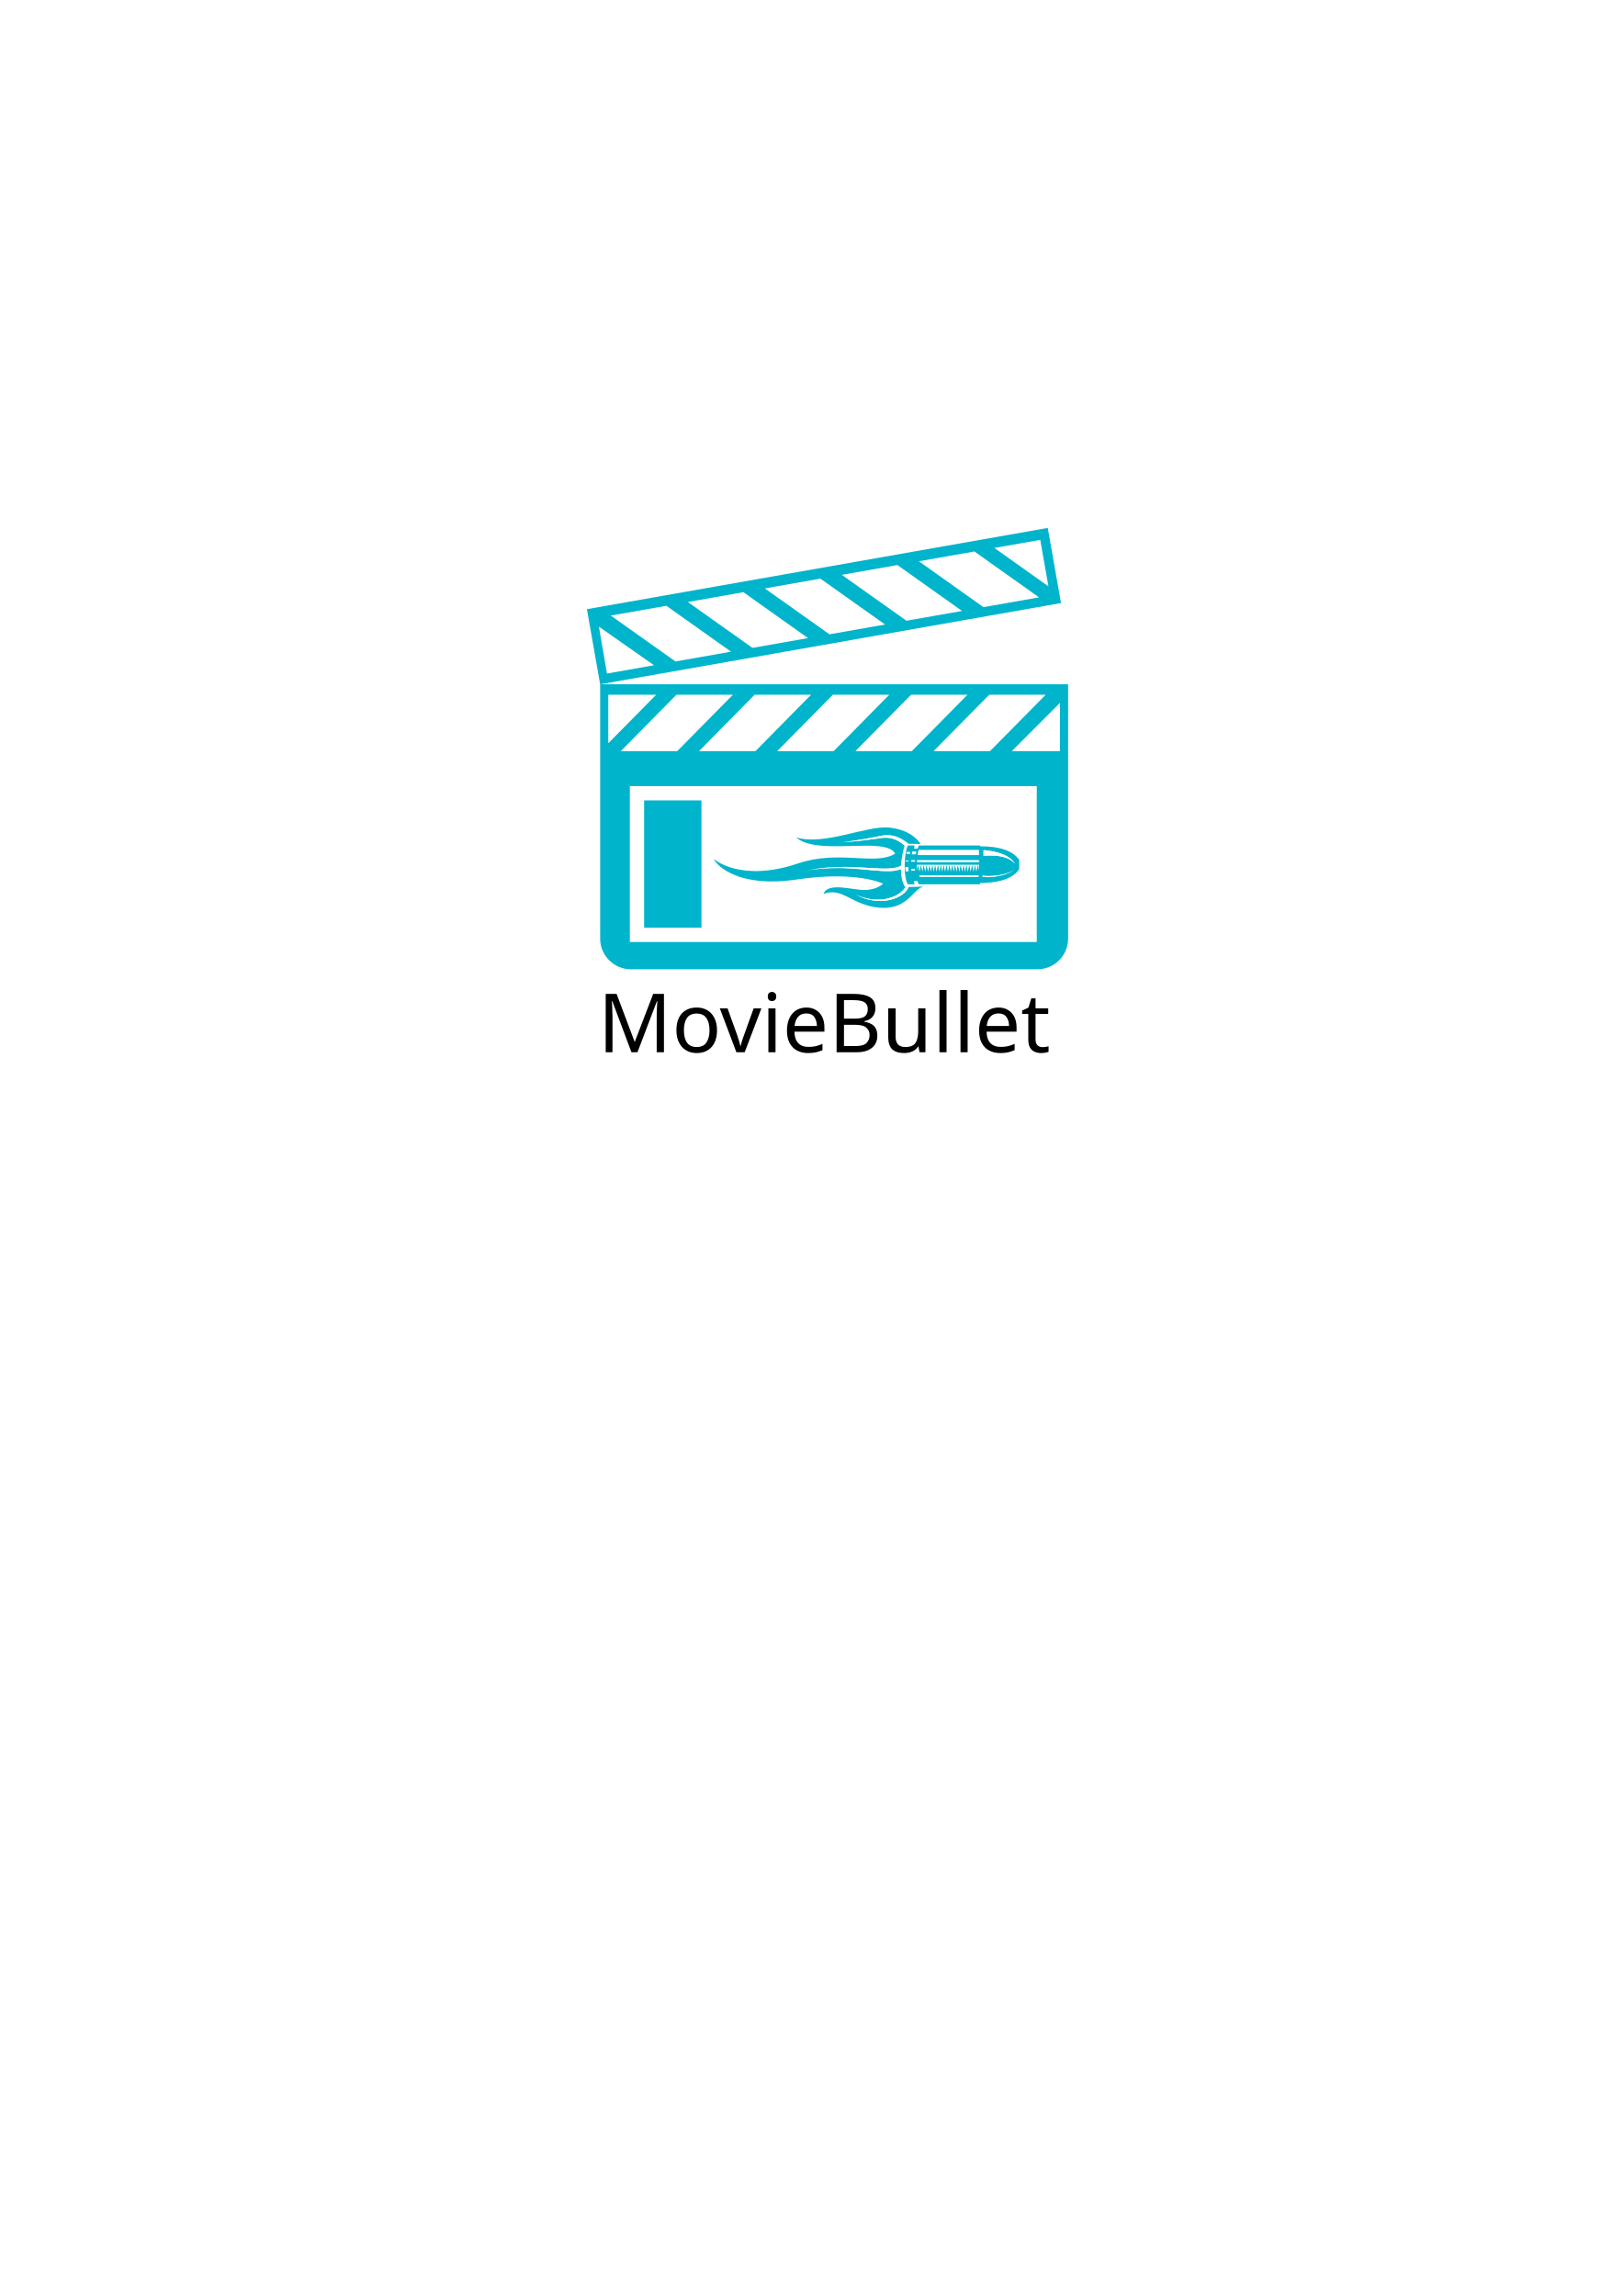
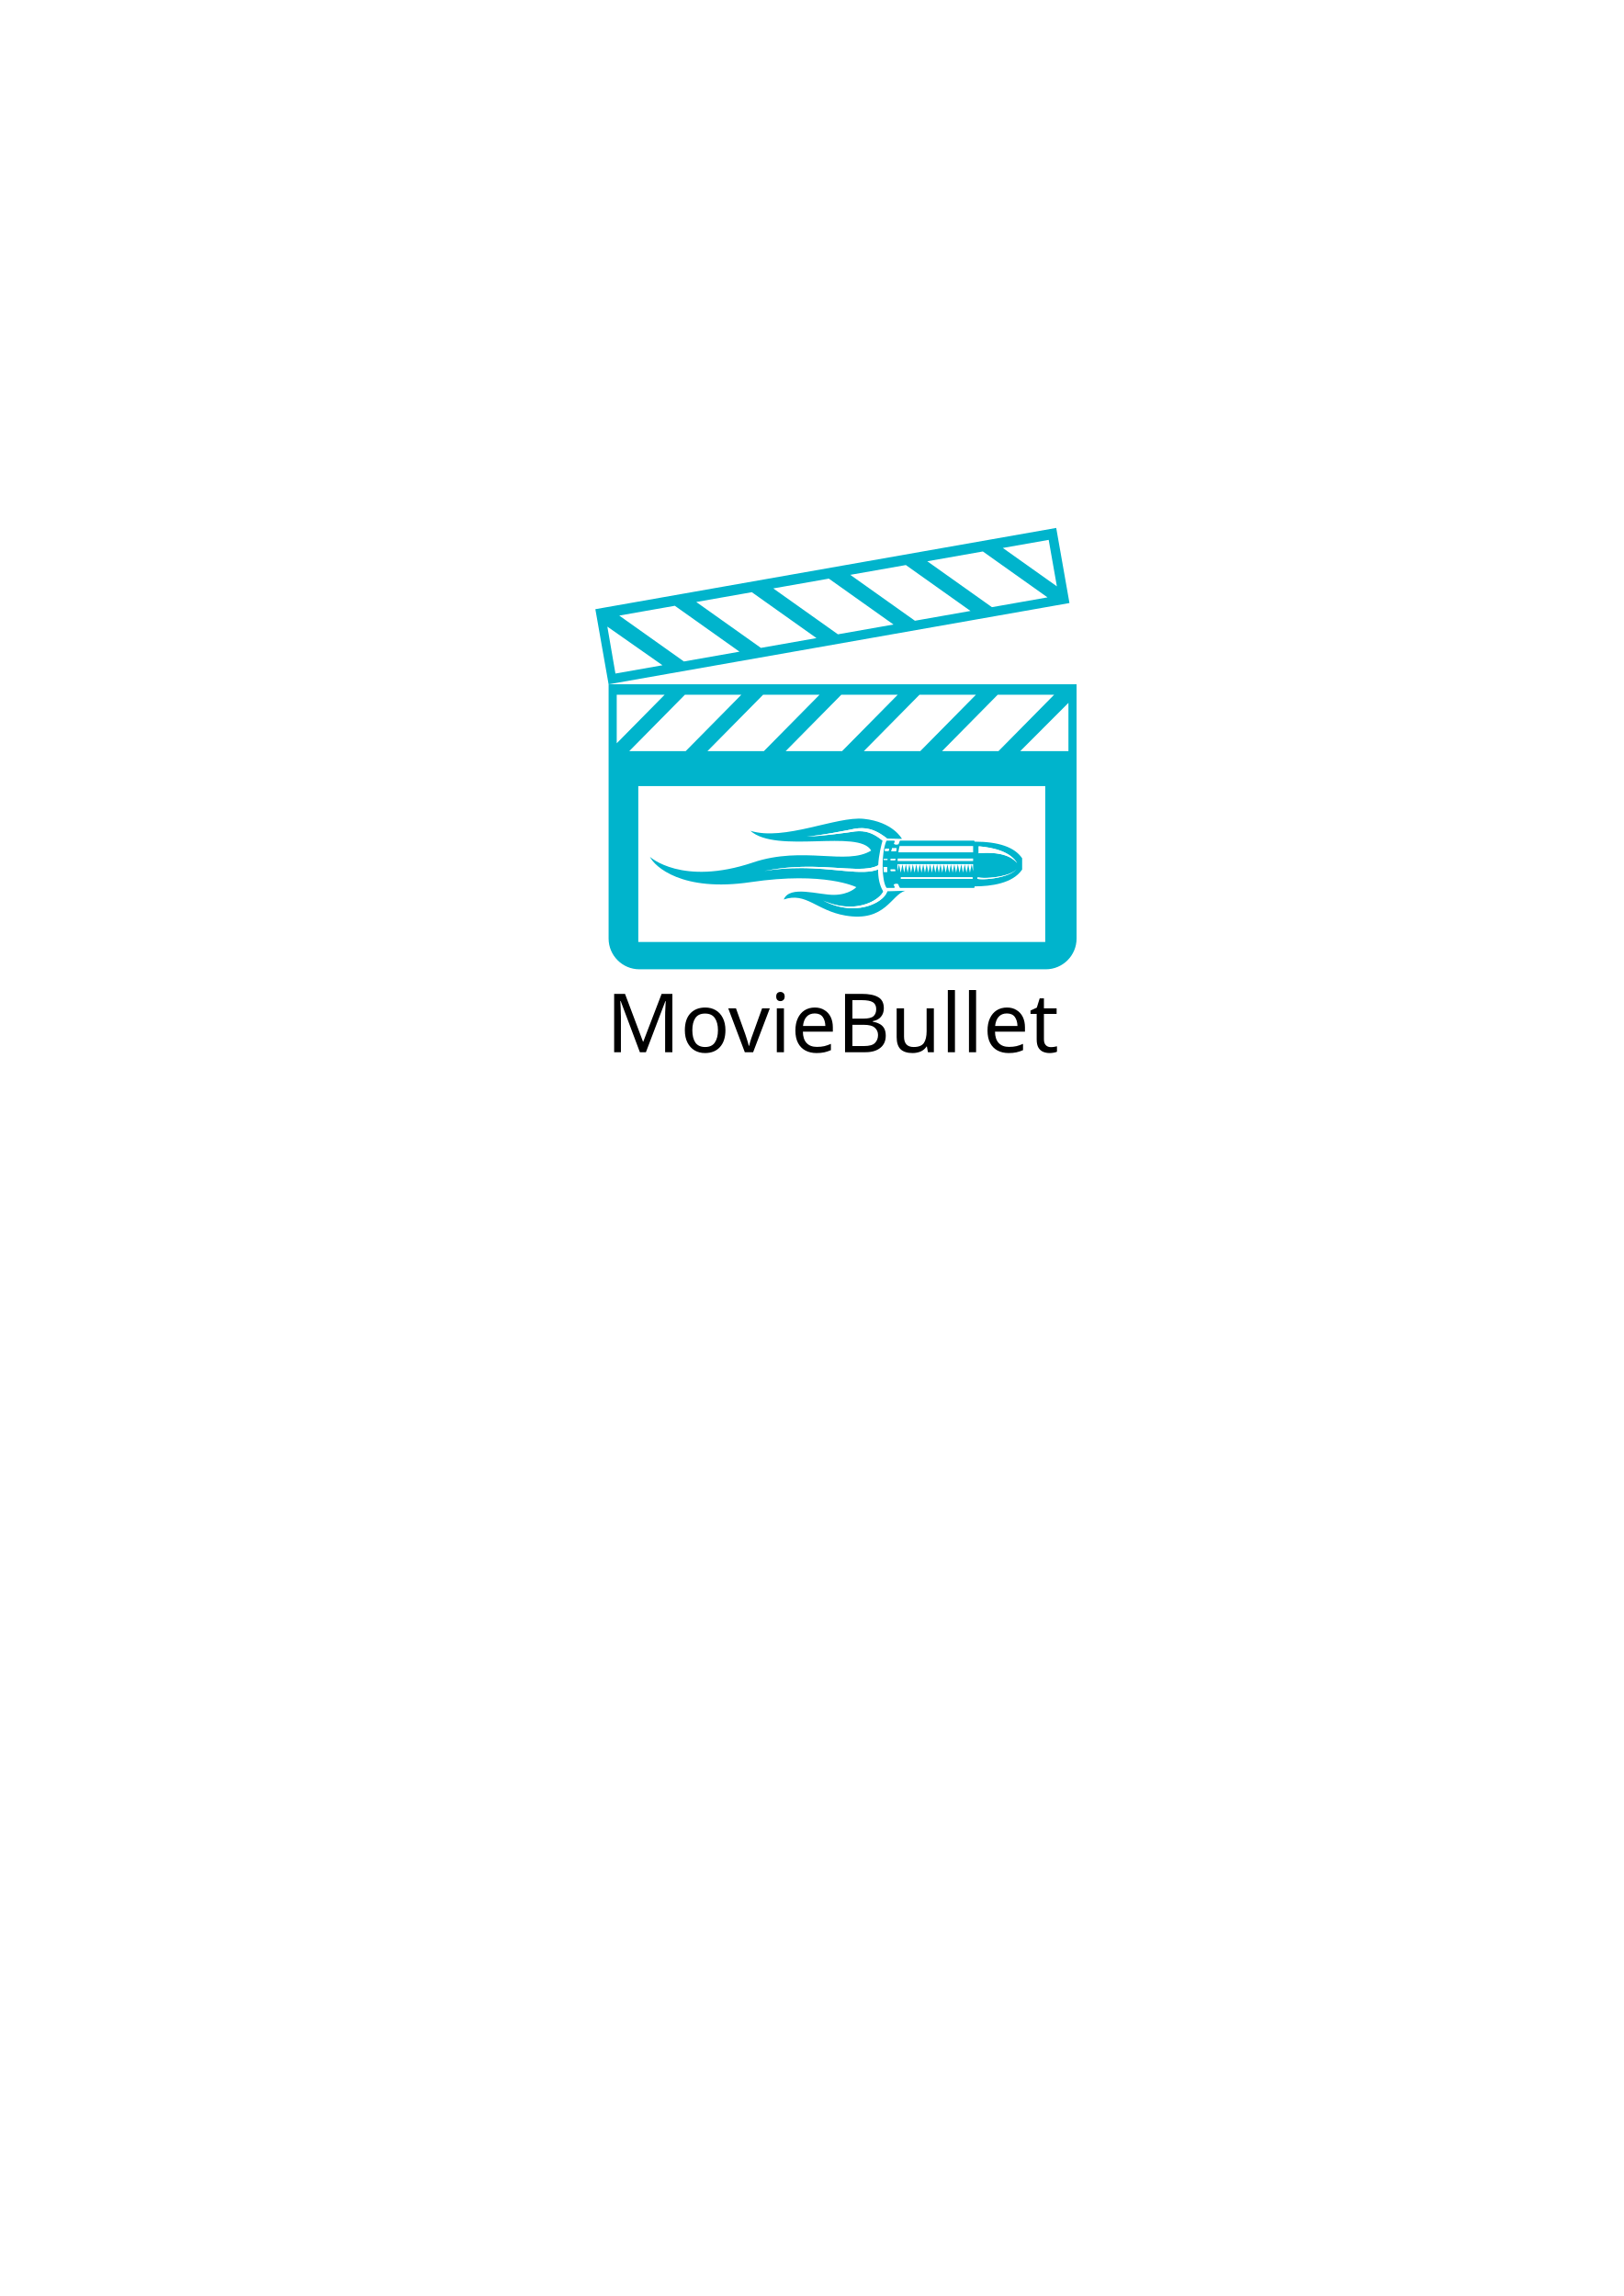
<svg xmlns="http://www.w3.org/2000/svg" width="793.701" height="1122.52" viewBox="0 0 210 297" version="1.1" id="svg5">
  <defs id="defs2" />
  <g id="layer1">
-     <g id="g935" transform="matrix(1.087511,0,0,1.143885,-10.6861,-20.67615)">
+     <g id="g935" transform="matrix(1.324306,0,0,1.392955,-41.33907,-49.61548)">
      <path d="m 104.751,115.712 c 4.928,-1.575 9.135,0.306 11.544,-1.107 -1.181,-2.017 -9.245,0.333 -11.795,-1.837 3.303,0.99 8.42,-1.373 11.067,-1.109 2.876,0.286 3.733,1.86 3.733,1.86 l -1.488,-0.029 0.018,-0.023 c 0,0 -0.025,-0.018 -0.073,-0.052 -0.049,-0.034 -0.115,-0.084 -0.212,-0.147 -0.094,-0.064 -0.21,-0.137 -0.345,-0.217 -0.137,-0.077 -0.294,-0.164 -0.474,-0.24 -0.088,-0.041 -0.186,-0.074 -0.285,-0.112 -0.101,-0.031 -0.205,-0.066 -0.316,-0.089 -0.219,-0.051 -0.456,-0.086 -0.7,-0.088 -0.244,-0.004 -0.494,0.016 -0.742,0.055 -0.25,0.044 -0.489,0.097 -0.734,0.143 -0.977,0.186 -1.962,0.343 -2.701,0.446 -0.37,0.051 -0.679,0.088 -0.896,0.107 -0.108,0.011 -0.194,0.013 -0.252,0.015 -0.058,-7.6e-4 -0.089,-0.002 -0.089,-0.002 0,0 0.031,0.002 0.089,0.006 0.058,0.001 0.144,0.003 0.253,-0.002 0.218,-0.007 0.53,-0.027 0.903,-0.058 0.746,-0.064 1.738,-0.168 2.729,-0.301 0.248,-0.033 0.498,-0.074 0.733,-0.102 0.238,-0.024 0.472,-0.03 0.695,-0.014 0.224,0.014 0.435,0.057 0.629,0.114 0.098,0.026 0.19,0.063 0.28,0.096 0.088,0.039 0.173,0.073 0.252,0.115 0.16,0.078 0.3,0.165 0.423,0.244 0.122,0.081 0.227,0.155 0.31,0.218 0.037,0.027 0.071,0.053 0.101,0.077 -0.118,0.388 -0.369,1.304 -0.426,2.294 -0.045,0.023 -0.095,0.05 -0.161,0.074 -0.034,0.014 -0.07,0.028 -0.108,0.043 -0.039,0.012 -0.08,0.025 -0.123,0.038 -0.084,0.03 -0.182,0.046 -0.284,0.072 -0.208,0.038 -0.447,0.07 -0.712,0.086 -0.265,0.014 -0.555,0.018 -0.863,0.012 -0.308,-0.007 -0.634,-0.021 -0.971,-0.04 -0.675,-0.037 -1.397,-0.086 -2.121,-0.116 -0.361,-0.016 -0.724,-0.026 -1.08,-0.03 -0.178,-0.001 -0.355,-0.004 -0.53,-0.001 -0.175,5e-4 -0.347,0.003 -0.517,0.008 -0.339,0.008 -0.667,0.024 -0.978,0.044 -0.155,0.008 -0.306,0.022 -0.452,0.034 -0.146,0.011 -0.286,0.025 -0.421,0.04 -0.27,0.026 -0.516,0.062 -0.735,0.089 -0.218,0.034 -0.408,0.063 -0.564,0.088 -0.311,0.057 -0.489,0.089 -0.489,0.089 0,0 0.179,-0.027 0.491,-0.074 0.157,-0.019 0.347,-0.043 0.566,-0.07 0.219,-0.021 0.466,-0.049 0.736,-0.067 0.135,-0.011 0.275,-0.021 0.421,-0.027 0.146,-0.008 0.296,-0.017 0.451,-0.02 0.31,-0.011 0.637,-0.016 0.975,-0.014 0.169,1.3e-4 0.341,0.003 0.515,0.008 0.174,0.003 0.35,0.011 0.527,0.018 0.354,0.015 0.714,0.037 1.074,0.063 0.72,0.052 1.438,0.123 2.114,0.181 0.338,0.029 0.666,0.053 0.979,0.07 0.313,0.016 0.61,0.021 0.886,0.015 0.276,-0.008 0.531,-0.033 0.758,-0.068 0.113,-0.024 0.219,-0.039 0.316,-0.069 0.049,-0.013 0.095,-0.026 0.14,-0.039 0.044,-0.016 0.086,-0.031 0.125,-0.045 0.008,-0.003 0.017,-0.006 0.025,-0.009 -0.002,0.733 0.122,1.473 0.5,2.041 l 0.011,-2.6e-4 c -0.009,0.019 -0.02,0.041 -0.031,0.063 -0.041,0.068 -0.095,0.151 -0.176,0.239 -0.08,0.087 -0.178,0.182 -0.299,0.274 -0.12,0.091 -0.256,0.185 -0.411,0.269 -0.154,0.084 -0.321,0.167 -0.502,0.235 -0.18,0.069 -0.371,0.133 -0.57,0.179 -0.098,0.027 -0.2,0.044 -0.302,0.066 -0.102,0.015 -0.205,0.036 -0.308,0.046 l -0.155,0.018 -0.156,0.011 c -0.104,0.009 -0.207,0.009 -0.31,0.012 -0.103,0.002 -0.205,-0.003 -0.306,-0.005 -0.101,-0.007 -0.201,-0.012 -0.299,-0.021 -0.098,-0.012 -0.194,-0.021 -0.288,-0.034 -0.094,-0.015 -0.186,-0.029 -0.275,-0.045 -0.088,-0.018 -0.175,-0.036 -0.258,-0.053 -0.083,-0.021 -0.163,-0.041 -0.239,-0.06 -0.077,-0.018 -0.149,-0.043 -0.218,-0.063 -0.069,-0.022 -0.135,-0.039 -0.196,-0.061 -0.121,-0.044 -0.229,-0.078 -0.314,-0.113 -0.172,-0.069 -0.27,-0.109 -0.27,-0.109 0,0 0.096,0.045 0.264,0.123 0.084,0.039 0.19,0.079 0.309,0.13 0.06,0.026 0.125,0.046 0.193,0.072 0.069,0.024 0.14,0.053 0.216,0.075 0.076,0.024 0.156,0.048 0.238,0.073 0.083,0.022 0.17,0.044 0.258,0.068 0.089,0.021 0.181,0.04 0.276,0.06 0.095,0.019 0.192,0.033 0.291,0.05 0.099,0.014 0.201,0.025 0.303,0.038 0.103,0.007 0.207,0.018 0.313,0.021 0.106,0.003 0.212,0.009 0.319,0.005 l 0.161,-0.003 0.161,-0.01 c 0.108,-0.005 0.215,-0.021 0.322,-0.031 0.106,-0.017 0.213,-0.029 0.317,-0.052 0.21,-0.038 0.413,-0.094 0.607,-0.157 0.195,-0.062 0.377,-0.14 0.547,-0.221 0.17,-0.081 0.324,-0.175 0.462,-0.269 0.138,-0.093 0.256,-0.196 0.356,-0.293 0.1,-0.098 0.176,-0.199 0.234,-0.288 0.027,-0.048 0.051,-0.086 0.07,-0.131 0.009,-0.023 0.018,-0.044 0.025,-0.063 0.007,-0.019 0.015,-0.039 0.017,-0.049 l 0.002,-0.006 1.777,-0.049 c -1.374,0.331 -1.933,2.946 -5.867,2.302 -2.83,-0.463 -3.82,-2.202 -6.011,-1.491 0.573,-1.36 3.411,-0.41 4.914,-0.429 1.503,-0.019 2.171,-0.716 2.171,-0.716 0,0 -3.08,-1.488 -10.328,-0.465 -6.679,0.942 -9.374,-1.448 -9.827,-2.349 0,0 3.125,2.741 10.066,0.523" fill="#e0552d" id="path16473" style="fill:#00b4cc;fill-opacity:1;stroke-width:0.067" />
      <path d="m 117.536,116.593 0.339,-0.007 c -0.024,-0.153 -0.035,-0.304 -0.035,-0.459 h -0.335 c -0.003,0.155 0.008,0.312 0.031,0.466 m 0.357,-1.195 h -0.382 l -0.003,0.072 h 0.378 z m 0.152,-0.971 h -0.372 l -0.047,0.215 h 0.372 z m 0.591,1.078 0.022,-0.143 h -0.445 l -0.024,0.143 z m -0.426,0.998 h 0.447 l -0.034,-0.143 h -0.434 z m 0.568,-2.112 h -0.445 l -0.063,0.286 h 0.445 z m 0.089,2.156 0.145,-0.672 0.169,0.785 0.169,-0.785 0.169,0.785 0.169,-0.785 0.169,0.785 0.169,-0.785 0.169,0.784 0.169,-0.784 0.169,0.785 0.169,-0.785 0.169,0.785 0.169,-0.785 0.169,0.785 0.169,-0.785 0.169,0.785 0.169,-0.785 0.169,0.785 0.169,-0.785 0.169,0.785 0.169,-0.785 0.169,0.784 0.169,-0.784 0.169,0.784 0.169,-0.784 0.169,0.784 0.169,-0.784 0.169,0.785 0.169,-0.785 0.169,0.784 0.169,-0.784 0.169,0.785 0.169,-0.785 0.169,0.785 0.169,-0.785 0.169,0.785 0.169,-0.785 0.169,0.785 0.169,-0.785 0.169,0.785 0.169,-0.785 0.169,0.785 0.169,-0.785 0.143,0.665 v -0.675 h -7.389 c -0.004,0.232 10e-4,0.462 0.015,0.682 m 7.326,0.541 h -7.001 v 0.143 h 7.001 z m 0.048,-1.744 h -7.365 c -0.006,0.078 -0.011,0.156 -0.015,0.235 h 7.379 z m 0,-1.157 h -7.181 c -0.048,0.178 -0.088,0.375 -0.12,0.584 h 7.301 z m 0.462,3.05 c 0.03,0.005 0.074,0.01 0.13,0.015 0.112,0.01 0.271,0.017 0.461,0.013 0.38,-0.007 0.883,-0.056 1.378,-0.154 0.494,-0.096 0.981,-0.24 1.318,-0.412 0.085,-0.042 0.159,-0.087 0.223,-0.129 0.031,-0.022 0.06,-0.043 0.087,-0.063 0.025,-0.022 0.049,-0.041 0.069,-0.059 0.039,-0.039 0.069,-0.07 0.086,-0.094 0.018,-0.023 0.028,-0.036 0.028,-0.036 0,0 -0.01,0.012 -0.029,0.035 -0.018,0.024 -0.049,0.053 -0.089,0.091 -0.021,0.017 -0.045,0.036 -0.071,0.056 -0.027,0.018 -0.057,0.038 -0.088,0.059 -0.065,0.039 -0.14,0.081 -0.226,0.119 -0.34,0.158 -0.828,0.285 -1.321,0.361 -0.493,0.079 -0.993,0.11 -1.365,0.104 -0.186,-0.003 -0.34,-0.015 -0.446,-0.029 -0.053,-0.007 -0.094,-0.013 -0.122,-0.019 -0.028,-0.005 -0.043,-0.008 -0.043,-0.008 l -0.026,0.141 c 0,0 0.016,0.003 0.046,0.007 m 3.743,-1.607 c -0.008,-0.011 -0.016,-0.024 -0.025,-0.036 -0.01,-0.012 -0.021,-0.024 -0.032,-0.037 -0.022,-0.026 -0.047,-0.054 -0.073,-0.084 -0.013,-0.015 -0.027,-0.031 -0.041,-0.047 -0.015,-0.015 -0.031,-0.029 -0.047,-0.045 -0.033,-0.031 -0.067,-0.063 -0.102,-0.097 -0.035,-0.035 -0.078,-0.063 -0.119,-0.097 -0.042,-0.032 -0.084,-0.069 -0.132,-0.098 -0.047,-0.031 -0.096,-0.063 -0.146,-0.096 -0.051,-0.031 -0.104,-0.059 -0.158,-0.089 -0.054,-0.032 -0.11,-0.059 -0.168,-0.086 -0.058,-0.026 -0.115,-0.057 -0.176,-0.08 -0.06,-0.024 -0.121,-0.049 -0.182,-0.073 -0.061,-0.024 -0.124,-0.044 -0.186,-0.066 -0.062,-0.022 -0.125,-0.042 -0.189,-0.06 -0.063,-0.018 -0.126,-0.038 -0.189,-0.054 -0.126,-0.031 -0.25,-0.064 -0.371,-0.087 -0.121,-0.027 -0.238,-0.048 -0.35,-0.067 -0.112,-0.021 -0.218,-0.033 -0.316,-0.048 -0.098,-0.015 -0.188,-0.023 -0.268,-0.033 -0.08,-0.01 -0.149,-0.016 -0.207,-0.021 -0.115,-0.01 -0.18,-0.016 -0.18,-0.016 v 0.644 c 0,0 0.062,-0.004 0.171,-0.012 0.054,-0.004 0.121,-0.009 0.197,-0.011 0.076,-0.003 0.162,-0.009 0.255,-0.009 0.093,-7.6e-4 0.195,-0.005 0.302,-0.002 0.107,7.6e-4 0.22,0.003 0.337,0.01 0.117,0.004 0.237,0.017 0.359,0.027 0.061,0.006 0.122,0.015 0.184,0.023 0.062,0.007 0.123,0.016 0.184,0.028 0.061,0.011 0.123,0.02 0.184,0.034 0.06,0.014 0.12,0.028 0.18,0.042 0.06,0.013 0.117,0.033 0.175,0.049 0.058,0.016 0.115,0.034 0.169,0.055 0.054,0.021 0.109,0.039 0.162,0.06 0.051,0.023 0.102,0.046 0.15,0.068 0.05,0.021 0.094,0.048 0.139,0.072 0.044,0.025 0.089,0.046 0.127,0.074 0.039,0.027 0.076,0.052 0.112,0.076 0.018,0.012 0.036,0.024 0.052,0.036 0.015,0.013 0.03,0.026 0.045,0.038 0.029,0.025 0.057,0.048 0.083,0.069 0.013,0.011 0.025,0.021 0.037,0.031 0.011,0.011 0.021,0.022 0.03,0.032 0.077,0.081 0.122,0.128 0.122,0.128 0,0 -0.036,-0.053 -0.1,-0.145 m -12.686,-1.901 c 0.012,-0.026 0.037,-0.043 0.065,-0.043 h 0.686 c 0.024,0 0.047,0.012 0.06,0.033 0.013,0.02 0.015,0.046 0.005,0.068 -0.027,0.06 -0.052,0.125 -0.075,0.195 0.11,0.101 0.324,0.1 0.461,0.033 0.032,-0.103 0.067,-0.199 0.106,-0.286 0.012,-0.026 0.037,-0.043 0.065,-0.043 h 7.179 c 0.04,0 0.072,0.032 0.072,0.072 v 0.021 c 2.342,7.5e-4 3.901,0.514 4.632,1.525 l 0.013,0.019 v 1.048 l -0.013,0.019 c -0.92,1.272 -3.025,1.541 -4.632,1.541 v 0.073 c 0,0.04 -0.032,0.071 -0.072,0.071 h -7.179 c -0.024,0 -0.046,-0.012 -0.059,-0.032 -0.021,-0.031 -0.041,-0.068 -0.061,-0.105 h -10e-4 v -0.003 c -0.032,-0.063 -0.061,-0.133 -0.088,-0.211 -0.139,-0.065 -0.344,-0.048 -0.448,0.058 0.029,0.069 0.06,0.131 0.095,0.182 0.015,0.022 0.016,0.05 0.004,0.074 -0.012,0.023 -0.037,0.038 -0.063,0.038 h -0.686 c -0.024,0 -0.046,-0.012 -0.059,-0.032 -0.233,-0.346 -0.355,-1.097 -0.366,-1.906 0.01,-0.006 0.016,-0.01 0.016,-0.01 l -0.017,-0.026 c -0.009,-0.875 0.111,-1.811 0.361,-2.373" fill="#0a0b09" id="path16475" style="fill:#00b4cc;fill-opacity:1;stroke-width:0.067" />
      <path d="m 130.395,115.615 c -0.012,-0.01 -0.024,-0.02 -0.037,-0.031 -0.025,-0.021 -0.053,-0.045 -0.083,-0.069 -0.015,-0.012 -0.03,-0.025 -0.045,-0.038 -0.016,-0.012 -0.034,-0.024 -0.052,-0.036 -0.036,-0.024 -0.073,-0.05 -0.112,-0.076 -0.038,-0.027 -0.084,-0.048 -0.127,-0.074 -0.045,-0.024 -0.089,-0.052 -0.139,-0.072 -0.049,-0.022 -0.099,-0.045 -0.15,-0.068 -0.052,-0.021 -0.107,-0.04 -0.162,-0.06 -0.054,-0.021 -0.111,-0.039 -0.169,-0.055 -0.058,-0.016 -0.115,-0.036 -0.175,-0.049 -0.06,-0.014 -0.12,-0.028 -0.18,-0.042 -0.06,-0.013 -0.123,-0.022 -0.184,-0.034 -0.061,-0.012 -0.123,-0.021 -0.184,-0.028 -0.062,-0.008 -0.123,-0.017 -0.184,-0.023 -0.123,-0.01 -0.242,-0.023 -0.359,-0.027 -0.116,-0.007 -0.23,-0.009 -0.337,-0.01 -0.107,-0.003 -0.209,0.001 -0.302,0.002 -0.093,2.5e-4 -0.18,0.007 -0.255,0.009 -0.076,0.003 -0.142,0.007 -0.197,0.011 -0.109,0.007 -0.171,0.012 -0.171,0.012 v -0.644 c 0,0 0.066,0.006 0.18,0.016 0.057,0.005 0.127,0.011 0.207,0.021 0.08,0.01 0.17,0.018 0.268,0.033 0.098,0.015 0.204,0.027 0.316,0.048 0.112,0.019 0.229,0.04 0.35,0.067 0.121,0.023 0.245,0.057 0.371,0.087 0.063,0.017 0.126,0.036 0.189,0.054 0.063,0.018 0.126,0.037 0.188,0.06 0.062,0.022 0.125,0.042 0.186,0.066 0.061,0.025 0.122,0.049 0.182,0.074 0.06,0.023 0.118,0.054 0.176,0.08 0.058,0.026 0.114,0.054 0.168,0.085 0.054,0.031 0.108,0.059 0.158,0.089 0.05,0.033 0.098,0.065 0.146,0.096 0.048,0.029 0.09,0.066 0.132,0.098 0.041,0.034 0.084,0.062 0.119,0.097 0.036,0.034 0.07,0.066 0.102,0.097 0.016,0.015 0.032,0.03 0.047,0.045 0.014,0.016 0.028,0.032 0.041,0.047 0.026,0.03 0.05,0.058 0.073,0.084 0.011,0.013 0.022,0.025 0.032,0.037 0.009,0.013 0.017,0.025 0.025,0.036 0.064,0.092 0.1,0.145 0.1,0.145 0,0 -0.044,-0.046 -0.122,-0.128 -0.01,-0.01 -0.02,-0.021 -0.03,-0.032" fill="#fffffe" id="path16477" style="stroke-width:0.067" />
      <path d="m 119.611,117.089 h 6.583 v 0.143 h -7.001 v -0.143 h 0.417" fill="#fffffe" id="path16479" style="stroke-width:0.067" />
      <path d="m 126.727,117.098 c 0.028,0.006 0.069,0.012 0.122,0.019 0.106,0.013 0.26,0.026 0.446,0.029 0.372,0.006 0.872,-0.024 1.365,-0.104 0.493,-0.077 0.981,-0.204 1.321,-0.361 0.086,-0.038 0.16,-0.08 0.226,-0.119 0.032,-0.021 0.061,-0.041 0.088,-0.059 0.026,-0.02 0.049,-0.039 0.071,-0.056 0.04,-0.037 0.071,-0.067 0.089,-0.091 0.019,-0.023 0.029,-0.035 0.029,-0.035 0,0 -0.01,0.012 -0.028,0.036 -0.017,0.024 -0.047,0.055 -0.086,0.094 -0.021,0.018 -0.044,0.038 -0.069,0.059 -0.027,0.019 -0.056,0.041 -0.087,0.063 -0.064,0.042 -0.138,0.087 -0.223,0.129 -0.337,0.171 -0.824,0.316 -1.318,0.412 -0.494,0.097 -0.998,0.147 -1.378,0.154 -0.19,0.004 -0.349,-0.003 -0.461,-0.013 -0.056,-0.005 -0.1,-0.01 -0.13,-0.015 -0.03,-0.004 -0.046,-0.007 -0.046,-0.007 l 0.026,-0.141 c 0,0 0.015,0.003 0.043,0.008" fill="#fffffe" id="path16481" style="stroke-width:0.067" />
      <path d="m 118.27,114.678 0.063,-0.286 h 0.445 l -0.062,0.286 h -0.445" fill="#fffffe" id="path16483" style="stroke-width:0.067" />
      <path d="m 117.626,114.642 0.047,-0.215 h 0.372 l -0.047,0.215 h -0.372" fill="#fffffe" id="path16485" style="stroke-width:0.067" />
      <path d="m 118.188,115.506 0.024,-0.143 h 0.445 l -0.022,0.143 h -0.447" fill="#fffffe" id="path16487" style="stroke-width:0.067" />
      <path d="m 118.189,116.36 h 0.434 l 0.034,0.143 h -0.447 l -0.021,-0.143" fill="#fffffe" id="path16489" style="stroke-width:0.067" />
      <path d="m 117.508,115.47 0.003,-0.072 h 0.382 l -0.008,0.072 h -0.378" fill="#fffffe" id="path16491" style="stroke-width:0.067" />
      <path d="m 117.536,116.593 c -0.023,-0.154 -0.033,-0.311 -0.031,-0.466 h 0.335 c -5.3e-4,0.155 0.011,0.306 0.035,0.459 l -0.339,0.007" fill="#fffffe" id="path16493" style="stroke-width:0.067" />
      <path d="m 116.996,113.384 c -0.123,-0.078 -0.263,-0.166 -0.423,-0.244 -0.079,-0.042 -0.165,-0.076 -0.252,-0.115 -0.089,-0.032 -0.182,-0.07 -0.28,-0.096 -0.195,-0.057 -0.406,-0.1 -0.629,-0.114 -0.223,-0.016 -0.457,-0.01 -0.695,0.014 -0.235,0.028 -0.486,0.07 -0.733,0.102 -0.991,0.133 -1.983,0.237 -2.729,0.301 -0.373,0.032 -0.684,0.051 -0.903,0.059 -0.109,0.005 -0.195,0.003 -0.253,0.002 -0.059,-0.004 -0.089,-0.006 -0.089,-0.006 0,0 0.031,5.1e-4 0.089,0.002 0.058,-0.002 0.144,-0.004 0.252,-0.015 0.217,-0.018 0.526,-0.055 0.896,-0.107 0.739,-0.104 1.724,-0.261 2.701,-0.446 0.245,-0.046 0.484,-0.099 0.734,-0.143 0.249,-0.039 0.499,-0.059 0.742,-0.055 0.244,0.003 0.48,0.037 0.699,0.088 0.111,0.023 0.214,0.058 0.316,0.089 0.099,0.037 0.196,0.07 0.285,0.112 0.181,0.076 0.337,0.163 0.474,0.24 0.135,0.08 0.251,0.152 0.345,0.217 0.097,0.063 0.163,0.113 0.212,0.147 0.048,0.034 0.073,0.052 0.073,0.052 l -0.018,0.023 -0.24,0.32 c 0,0 -0.024,-0.019 -0.07,-0.056 -0.025,-0.02 -0.058,-0.046 -0.096,-0.076 -0.03,-0.024 -0.064,-0.05 -0.101,-0.077 -0.083,-0.063 -0.188,-0.137 -0.31,-0.218" fill="#fffffe" id="path16495" style="stroke-width:0.067" />
      <path d="m 116.819,116.411 c -0.045,0.012 -0.091,0.025 -0.14,0.038 -0.097,0.03 -0.203,0.045 -0.316,0.069 -0.226,0.035 -0.481,0.06 -0.758,0.068 -0.276,0.006 -0.574,7.5e-4 -0.886,-0.015 -0.312,-0.017 -0.64,-0.041 -0.978,-0.07 -0.676,-0.058 -1.394,-0.129 -2.114,-0.181 -0.36,-0.027 -0.719,-0.048 -1.074,-0.063 -0.177,-0.007 -0.353,-0.015 -0.527,-0.018 -0.174,-0.005 -0.346,-0.008 -0.515,-0.008 -0.338,-0.003 -0.665,0.003 -0.975,0.014 -0.155,0.004 -0.305,0.013 -0.451,0.02 -0.146,0.007 -0.286,0.016 -0.421,0.027 -0.27,0.018 -0.517,0.046 -0.736,0.067 -0.218,0.027 -0.409,0.051 -0.566,0.07 -0.313,0.047 -0.491,0.074 -0.491,0.074 0,0 0.178,-0.032 0.489,-0.089 0.156,-0.024 0.346,-0.054 0.564,-0.088 0.218,-0.028 0.465,-0.063 0.735,-0.089 0.135,-0.015 0.276,-0.029 0.421,-0.04 0.146,-0.012 0.296,-0.026 0.452,-0.034 0.31,-0.021 0.638,-0.036 0.978,-0.044 0.17,-0.005 0.342,-0.008 0.517,-0.008 0.175,-0.003 0.351,2.5e-4 0.53,0.001 0.357,0.005 0.719,0.014 1.08,0.03 0.724,0.03 1.446,0.079 2.121,0.116 0.338,0.018 0.663,0.032 0.971,0.04 0.308,0.006 0.598,0.002 0.863,-0.012 0.265,-0.015 0.504,-0.047 0.712,-0.085 0.102,-0.026 0.2,-0.042 0.284,-0.072 0.043,-0.013 0.084,-0.026 0.123,-0.038 0.038,-0.015 0.074,-0.029 0.108,-0.043 0.066,-0.024 0.116,-0.051 0.161,-0.074 l 0.01,-0.005 c 0.024,-0.012 0.046,-0.023 0.066,-0.033 0.022,-0.014 0.042,-0.027 0.059,-0.039 0.071,-0.046 0.109,-0.071 0.109,-0.071 l 0.174,0.277 0.017,0.026 c 0,0 -0.006,0.004 -0.016,0.01 -0.017,0.01 -0.048,0.029 -0.095,0.057 -0.018,0.011 -0.038,0.023 -0.061,0.037 -0.026,0.013 -0.055,0.027 -0.086,0.042 -0.031,0.015 -0.065,0.031 -0.101,0.048 -0.028,0.014 -0.058,0.024 -0.088,0.035 -0.008,0.003 -0.016,0.006 -0.025,0.009 -0.04,0.014 -0.082,0.029 -0.125,0.045" fill="#fffffe" id="path16497" style="stroke-width:0.067" />
      <path d="m 117.839,118.442 c -0.008,0.019 -0.016,0.04 -0.025,0.063 -0.019,0.044 -0.043,0.082 -0.07,0.131 -0.059,0.088 -0.134,0.19 -0.234,0.288 -0.1,0.097 -0.217,0.2 -0.356,0.293 -0.138,0.094 -0.292,0.188 -0.462,0.269 -0.17,0.081 -0.352,0.16 -0.547,0.221 -0.194,0.062 -0.397,0.118 -0.607,0.157 -0.104,0.023 -0.211,0.035 -0.317,0.052 -0.107,0.01 -0.214,0.026 -0.322,0.031 l -0.161,0.01 -0.161,0.003 c -0.107,0.004 -0.214,-0.002 -0.319,-0.005 -0.106,-0.004 -0.21,-0.015 -0.313,-0.021 -0.103,-0.013 -0.204,-0.024 -0.303,-0.038 -0.099,-0.017 -0.196,-0.031 -0.291,-0.05 -0.094,-0.021 -0.186,-0.039 -0.276,-0.06 -0.089,-0.023 -0.175,-0.046 -0.258,-0.068 -0.082,-0.025 -0.162,-0.05 -0.238,-0.073 -0.077,-0.022 -0.148,-0.051 -0.216,-0.075 -0.068,-0.025 -0.134,-0.046 -0.193,-0.072 -0.119,-0.05 -0.225,-0.09 -0.309,-0.13 -0.168,-0.078 -0.264,-0.123 -0.264,-0.123 0,0 0.098,0.04 0.27,0.109 0.086,0.035 0.193,0.069 0.314,0.113 0.06,0.022 0.127,0.04 0.196,0.061 0.069,0.02 0.141,0.045 0.218,0.063 0.077,0.019 0.157,0.04 0.239,0.06 0.084,0.017 0.17,0.035 0.258,0.053 0.089,0.017 0.181,0.03 0.275,0.045 0.094,0.014 0.19,0.022 0.288,0.034 0.098,0.009 0.198,0.014 0.299,0.021 0.101,0.001 0.203,0.007 0.306,0.005 0.103,-0.003 0.207,-0.003 0.31,-0.012 l 0.156,-0.011 0.155,-0.018 c 0.104,-0.01 0.206,-0.031 0.308,-0.046 0.101,-0.022 0.203,-0.039 0.302,-0.066 0.199,-0.047 0.389,-0.111 0.57,-0.179 0.181,-0.068 0.348,-0.151 0.502,-0.235 0.155,-0.084 0.291,-0.178 0.411,-0.269 0.121,-0.091 0.218,-0.187 0.299,-0.274 0.081,-0.088 0.135,-0.171 0.176,-0.239 0.011,-0.022 0.022,-0.044 0.031,-0.063 0.005,-0.01 0.009,-0.019 0.011,-0.026 0.004,-0.011 0.007,-0.021 0.011,-0.03 0.003,-0.01 0.007,-0.015 0.009,-0.029 0.01,-0.049 0.016,-0.074 0.016,-0.074 l 0.348,0.082 c 0,0 -0.006,0.024 -0.018,0.068 l -0.002,0.006 c -0.002,0.01 -0.01,0.03 -0.017,0.049" fill="#fffffe" id="path16499" style="stroke-width:0.067" />
    </g>
-     <path d="m 77.624,88.515 59.6,-10.509 -0.21,-1.196 -1.502,-8.519 -59.606,10.51 0.235,1.331 1.267,7.188 0.211,1.196 8.72e-4,-1.75e-4 v 32.893 c 0,2.186 1.789,3.975 3.975,3.975 h 52.575 c 2.186,0 3.975,-1.789 3.975,-3.975 V 88.515 H 77.624 Z m 56.914,-18.68 1.06,6.012 -6.992,-4.966 z m -8.514,1.501 8.361,5.937 -7.188,1.267 -8.361,-5.937 z m -9.96,1.756 8.361,5.937 -7.188,1.267 -8.361,-5.937 z m -9.959,1.756 8.361,5.937 -7.188,1.267 -8.361,-5.937 z m -9.96,1.756 8.361,5.937 -7.188,1.267 -8.361,-5.937 z m -9.959,1.757 8.361,5.937 -7.188,1.267 -8.361,-5.937 z m -8.727,2.695 7.128,4.998 -6.083,1.072 z m 57.785,8.81 -7.203,7.299 h -7.299 l 7.203,-7.299 z m -10.114,0 -7.203,7.299 h -7.299 l 7.203,-7.299 z m -10.114,0 -7.203,7.299 h -7.298 l 7.203,-7.299 z m -10.113,0 -7.203,7.299 h -7.299 l 7.203,-7.299 z m -26.232,6.281 v -6.281 h 6.198 z m 8.82,-6.281 h 7.299 l -7.203,7.299 H 80.289 Z M 134.092,121.852 H 81.46 v -20.165 h 52.632 z m 2.999,-24.687 h -6.236 l 6.236,-6.245 z" id="path1179" style="fill:#00b4cc;fill-opacity:1;stroke-width:0.174" />
-     <rect x="83.308" y="103.535" width="7.413" height="16.47" id="rect1187" style="fill:#00b4cc;fill-opacity:1;stroke-width:0.174" />
-     <text xml:space="preserve" style="font-style:normal;font-weight:normal;font-size:10.583px;line-height:1.25;font-family:sans-serif;fill:#000000;fill-opacity:1;stroke:none;stroke-width:0.265" x="77.307" y="136.11" id="text9626">
-       <tspan id="tspan9624" style="font-style:normal;font-variant:normal;font-weight:normal;font-stretch:normal;font-size:10.583px;font-family:Forte;-inkscape-font-specification:'Forte, Normal';font-variant-ligatures:normal;font-variant-caps:normal;font-variant-numeric:normal;font-variant-east-asian:normal;stroke-width:0.265" x="77.307" y="136.11">MovieBullet</tspan>
+     <path d="m 78.717,88.515 59.6,-10.509 -0.21,-1.196 -1.502,-8.519 -59.606,10.51 0.235,1.331 1.267,7.188 0.211,1.196 8.72e-4,-1.75e-4 v 32.893 c 0,2.186 1.789,3.975 3.975,3.975 h 52.575 c 2.186,0 3.975,-1.789 3.975,-3.975 V 88.515 H 78.717 Z m 56.914,-18.68 1.06,6.012 -6.992,-4.966 z m -8.514,1.501 8.361,5.937 -7.188,1.267 -8.361,-5.937 z m -9.96,1.756 8.361,5.937 -7.188,1.267 -8.361,-5.937 z m -9.959,1.756 8.361,5.937 -7.188,1.267 -8.361,-5.937 z m -9.96,1.756 8.361,5.937 -7.188,1.267 -8.361,-5.937 z m -9.959,1.757 8.361,5.937 -7.188,1.267 -8.361,-5.937 z m -8.727,2.695 7.128,4.998 -6.083,1.072 z m 57.785,8.81 -7.203,7.299 h -7.299 l 7.203,-7.299 z m -10.114,0 -7.203,7.299 h -7.299 l 7.203,-7.299 z m -10.114,0 -7.203,7.299 h -7.298 l 7.203,-7.299 z m -10.113,0 -7.203,7.299 h -7.299 l 7.203,-7.299 z m -26.232,6.281 v -6.281 h 6.198 z m 8.82,-6.281 h 7.299 l -7.203,7.299 H 81.382 Z M 135.186,121.852 H 82.553 v -20.165 h 52.632 z m 2.999,-24.687 h -6.236 l 6.236,-6.245 z" id="path1179" style="fill:#00b4cc;fill-opacity:1;stroke-width:0.174" />
+     <text xml:space="preserve" style="font-style:normal;font-weight:normal;font-size:10.583px;line-height:1.25;font-family:sans-serif;fill:#000000;fill-opacity:1;stroke:none;stroke-width:0.265" x="78.4" y="136.11" id="text9626">
+       <tspan id="tspan9624" style="font-style:normal;font-variant:normal;font-weight:normal;font-stretch:normal;font-size:10.583px;font-family:Forte;-inkscape-font-specification:'Forte, Normal';font-variant-ligatures:normal;font-variant-caps:normal;font-variant-numeric:normal;font-variant-east-asian:normal;stroke-width:0.265" x="78.4" y="136.11">MovieBullet</tspan>
    </text>
  </g>
</svg>
